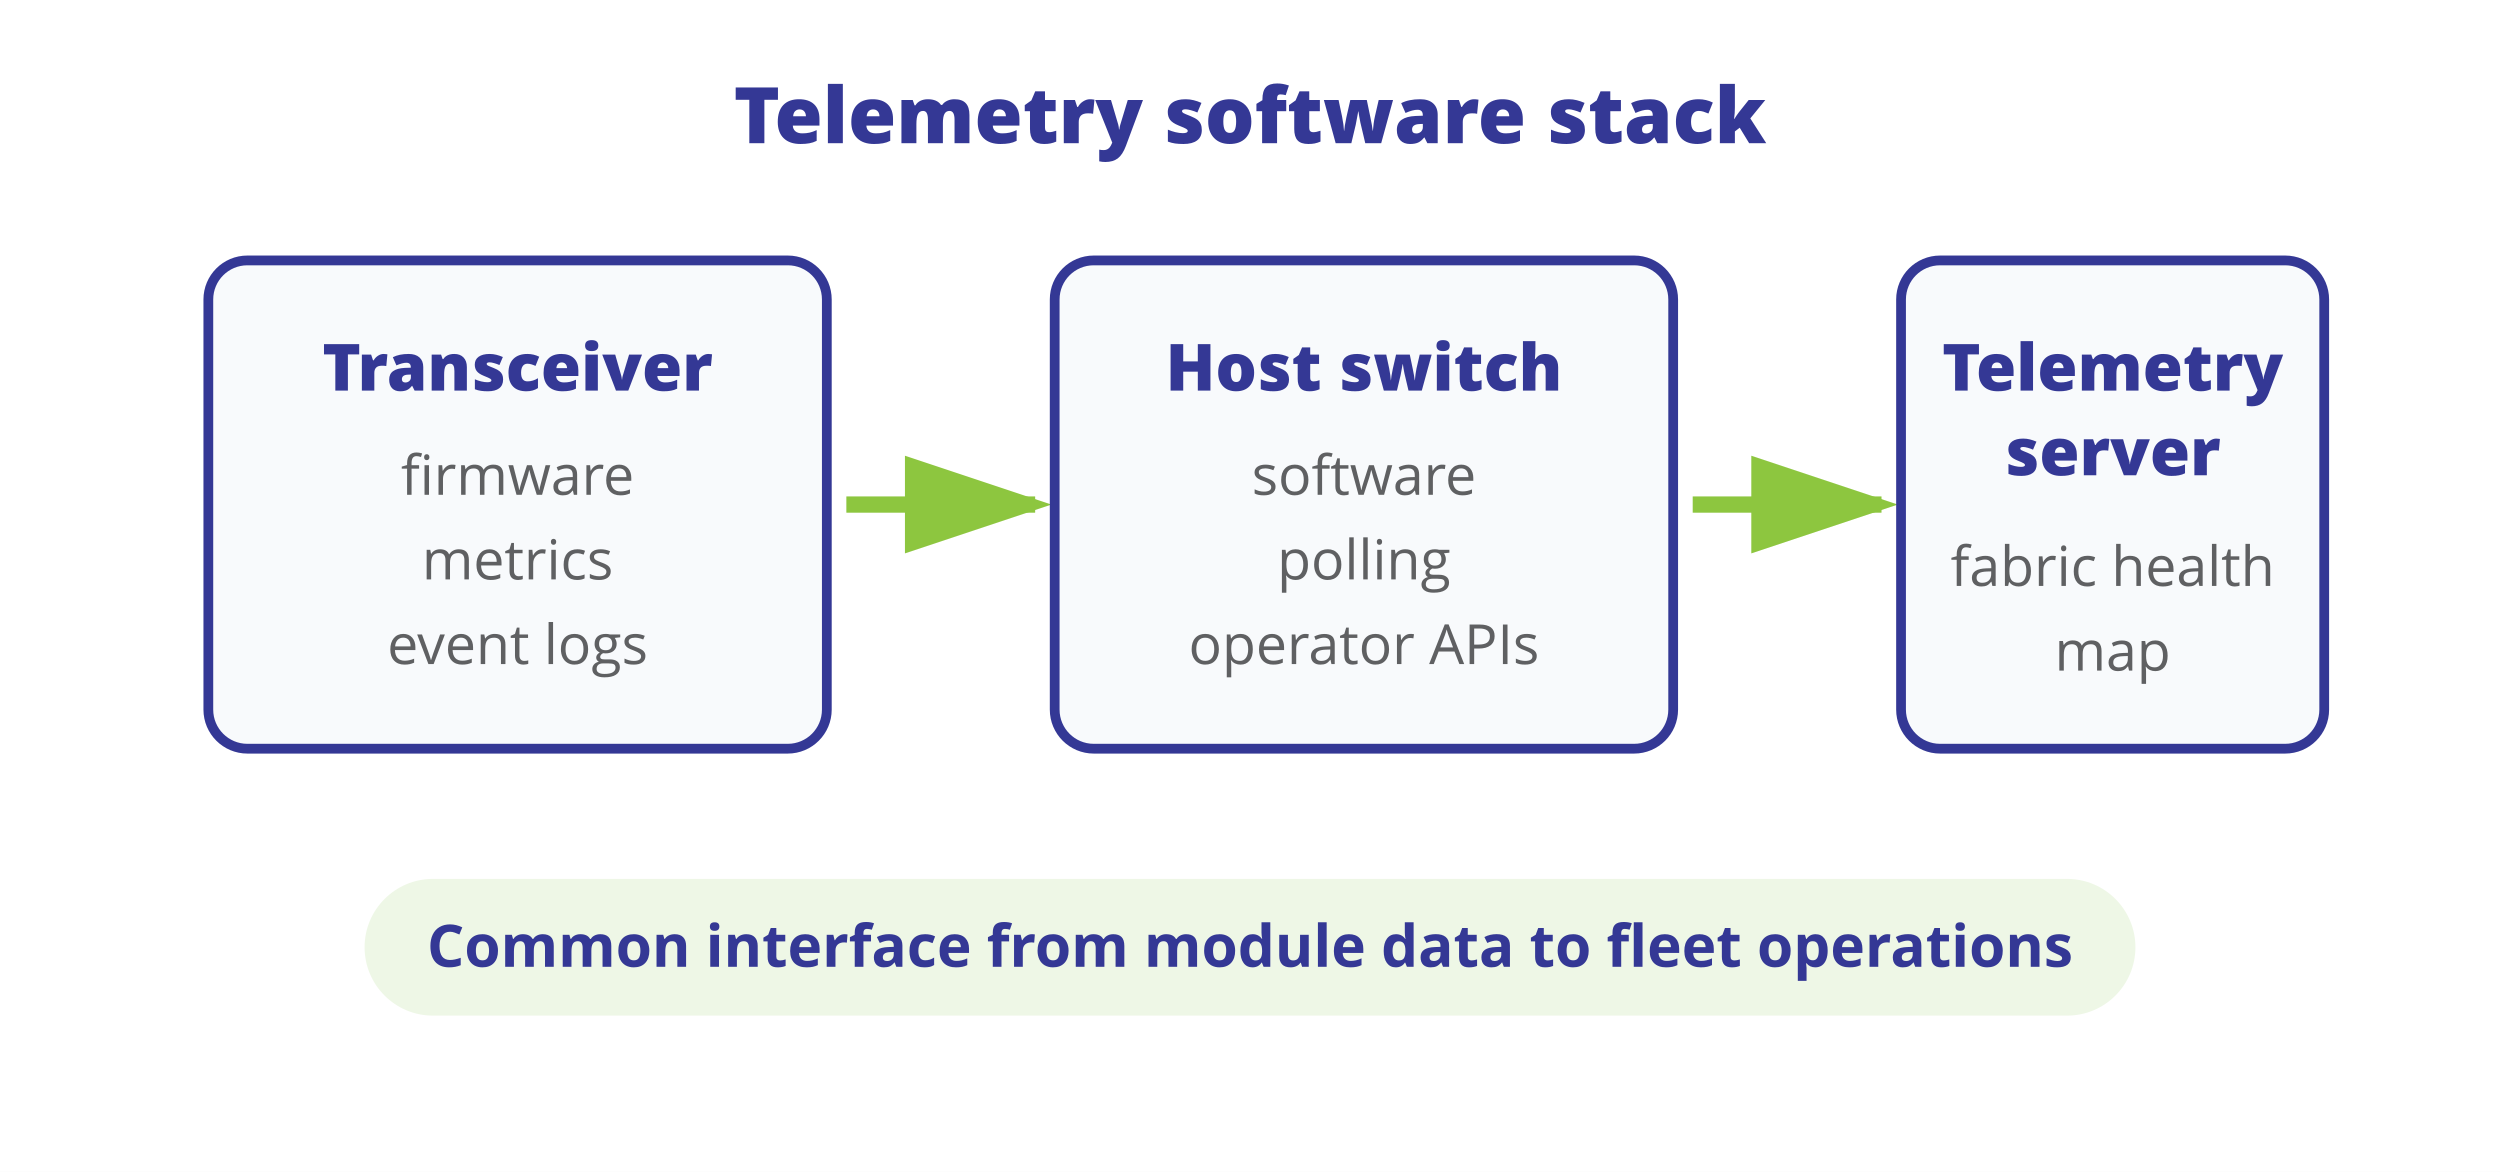
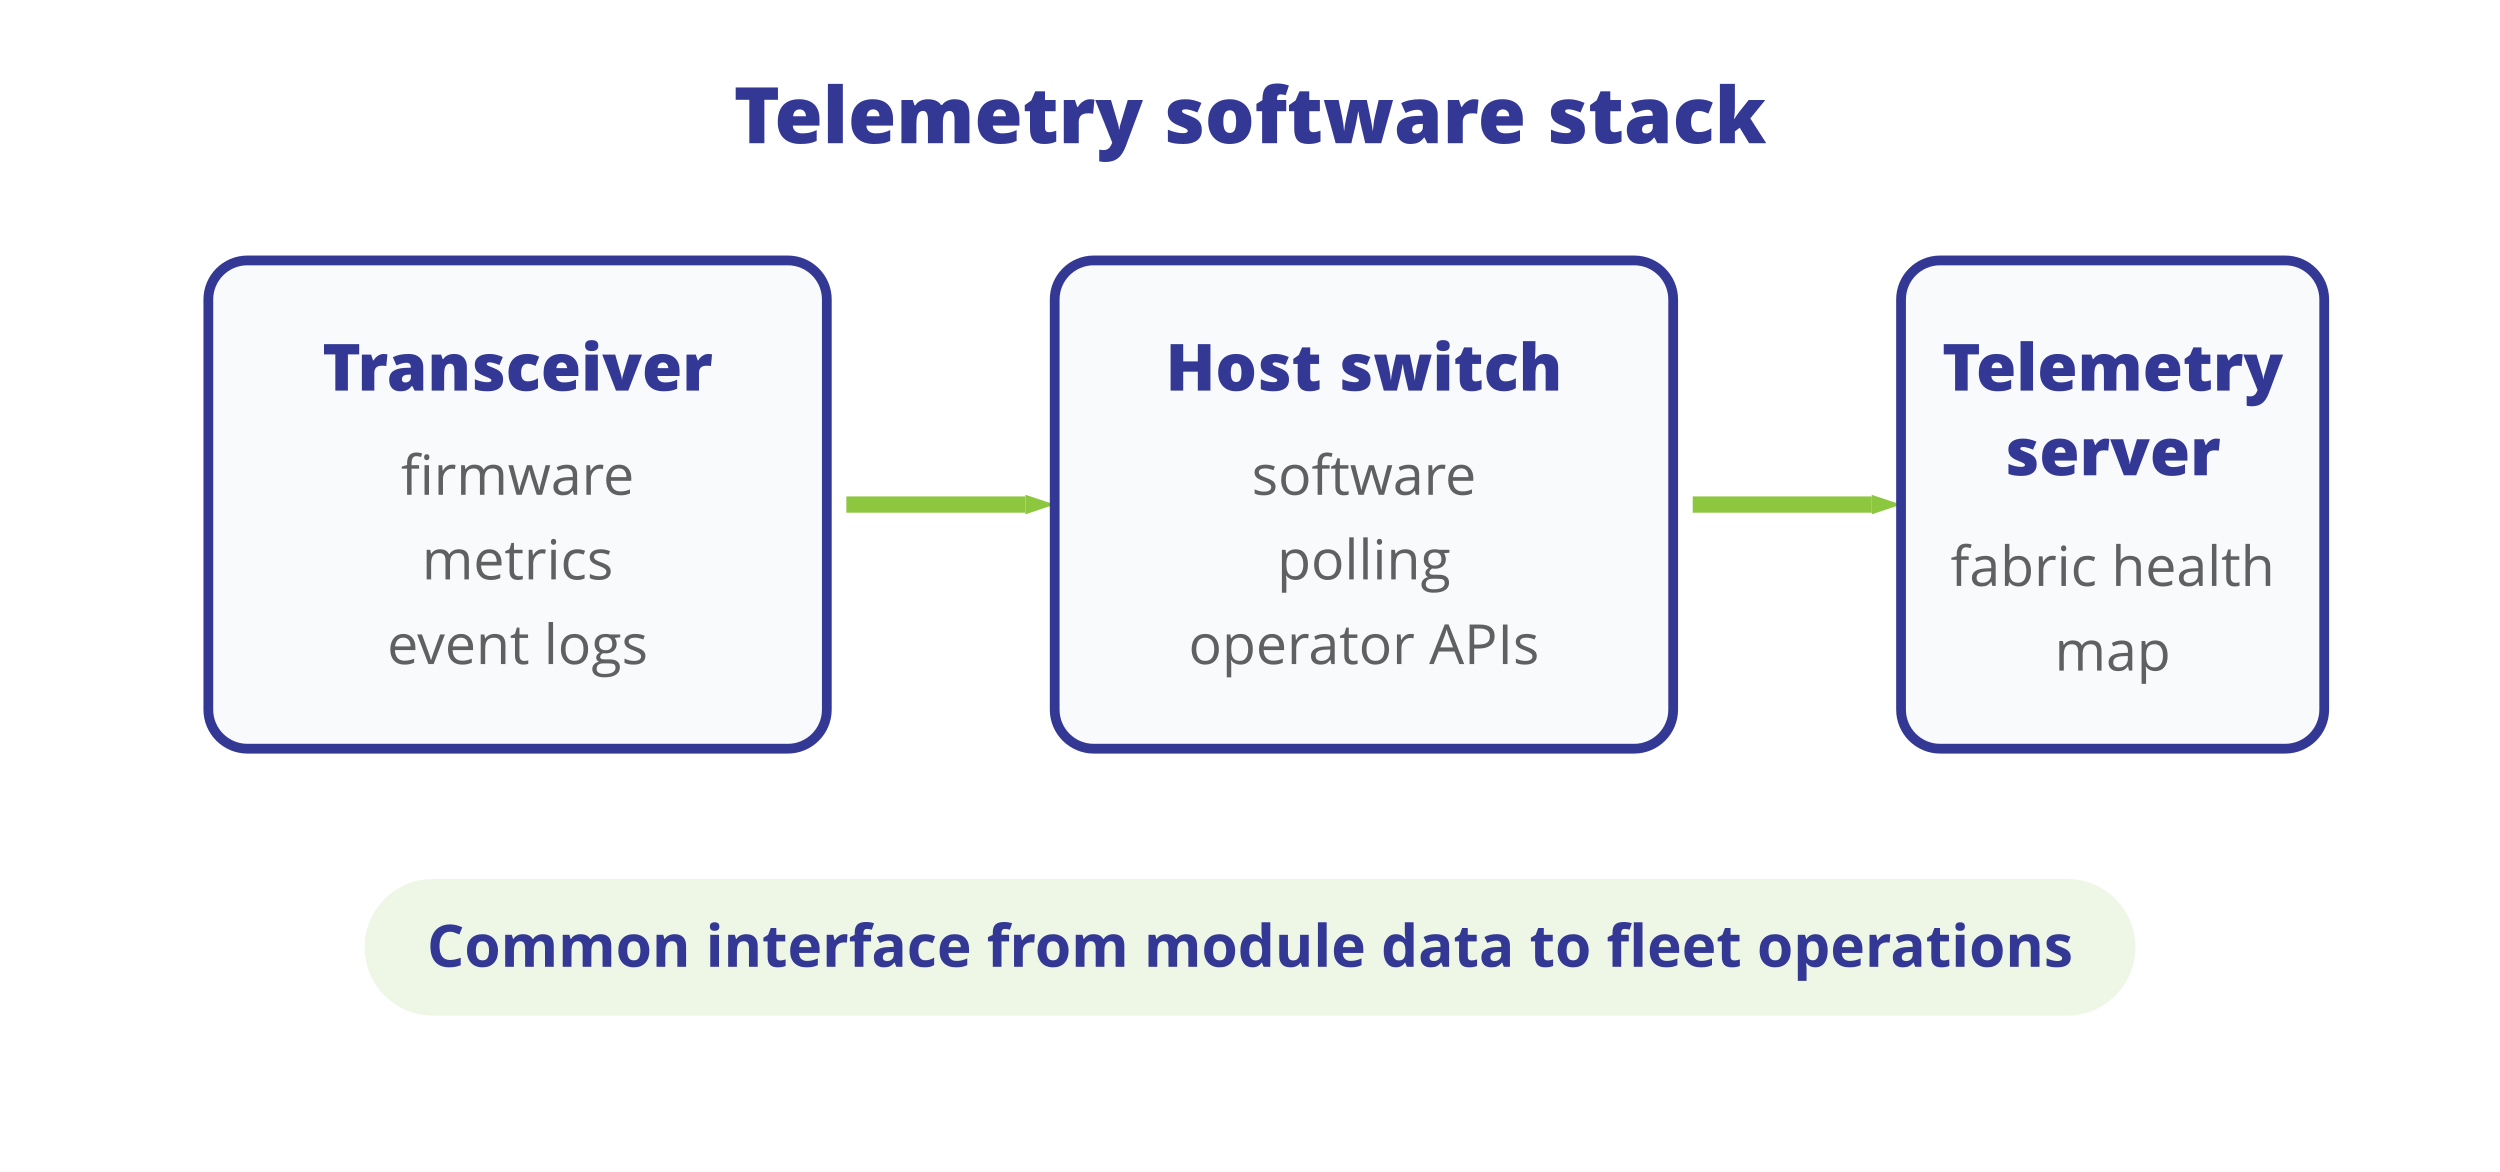
<svg xmlns="http://www.w3.org/2000/svg" viewBox="0 0 768 360" role="img" aria-label="Telemetry software stack">
  <style>text { font-family: "Open Sans", Arial, Helvetica, sans-serif; letter-spacing: 0; }</style>
  <defs>
-     <marker id="arrow" markerWidth="10" markerHeight="10" refX="8" refY="3" orient="auto" markerUnits="strokeWidth">
+     <marker id="arrow" markerWidth="10" markerHeight="10" refX="0" refY="3" orient="auto" markerUnits="userSpaceOnUse">
      <path d="M0,0 L9,3 L0,6 Z" fill="#8DC63F" />
    </marker>
  </defs>
  <rect width="768" height="360" fill="#FFFFFF" />
  <text x="384" y="44" text-anchor="middle" font-size="24" font-weight="800" fill="#343895">Telemetry software stack</text>
  <rect x="64" y="80" width="190" height="150" rx="12" fill="#F8FAFC" stroke="#343895" stroke-width="3" />
  <text x="159" y="120" text-anchor="middle" font-size="20" font-weight="800" fill="#343895">Transceiver</text>
  <text x="159" y="152" text-anchor="middle" font-size="17" fill="#5F6062">firmware</text>
  <text x="159" y="178" text-anchor="middle" font-size="17" fill="#5F6062">metrics</text>
  <text x="159" y="204" text-anchor="middle" font-size="17" fill="#5F6062">event logs</text>
-   <line x1="260" y1="155" x2="318" y2="155" stroke="#8DC63F" stroke-width="5" marker-end="url(#arrow)" />
+   <line x1="260" y1="155" x2="315" y2="155" stroke="#8DC63F" stroke-width="5" marker-end="url(#arrow)" />
  <rect x="324" y="80" width="190" height="150" rx="12" fill="#F8FAFC" stroke="#343895" stroke-width="3" />
  <text x="419" y="120" text-anchor="middle" font-size="20" font-weight="800" fill="#343895">Host switch</text>
  <text x="419" y="152" text-anchor="middle" font-size="17" fill="#5F6062">software</text>
  <text x="419" y="178" text-anchor="middle" font-size="17" fill="#5F6062">polling</text>
  <text x="419" y="204" text-anchor="middle" font-size="17" fill="#5F6062">operator APIs</text>
-   <line x1="520" y1="155" x2="578" y2="155" stroke="#8DC63F" stroke-width="5" marker-end="url(#arrow)" />
+   <line x1="520" y1="155" x2="575" y2="155" stroke="#8DC63F" stroke-width="5" marker-end="url(#arrow)" />
  <rect x="584" y="80" width="130" height="150" rx="12" fill="#F8FAFC" stroke="#343895" stroke-width="3" />
  <text x="649" y="120" text-anchor="middle" font-size="20" font-weight="800" fill="#343895">Telemetry</text>
  <text x="649" y="146" text-anchor="middle" font-size="20" font-weight="800" fill="#343895">server</text>
  <text x="649" y="180" text-anchor="middle" font-size="17" fill="#5F6062">fabric health</text>
  <text x="649" y="206" text-anchor="middle" font-size="17" fill="#5F6062">map</text>
  <rect x="112" y="270" width="544" height="42" rx="21" fill="#EEF7E6" />
  <text x="384" y="297" text-anchor="middle" font-size="18" font-weight="700" fill="#343895">Common interface from module data to fleet operations</text>
</svg>
